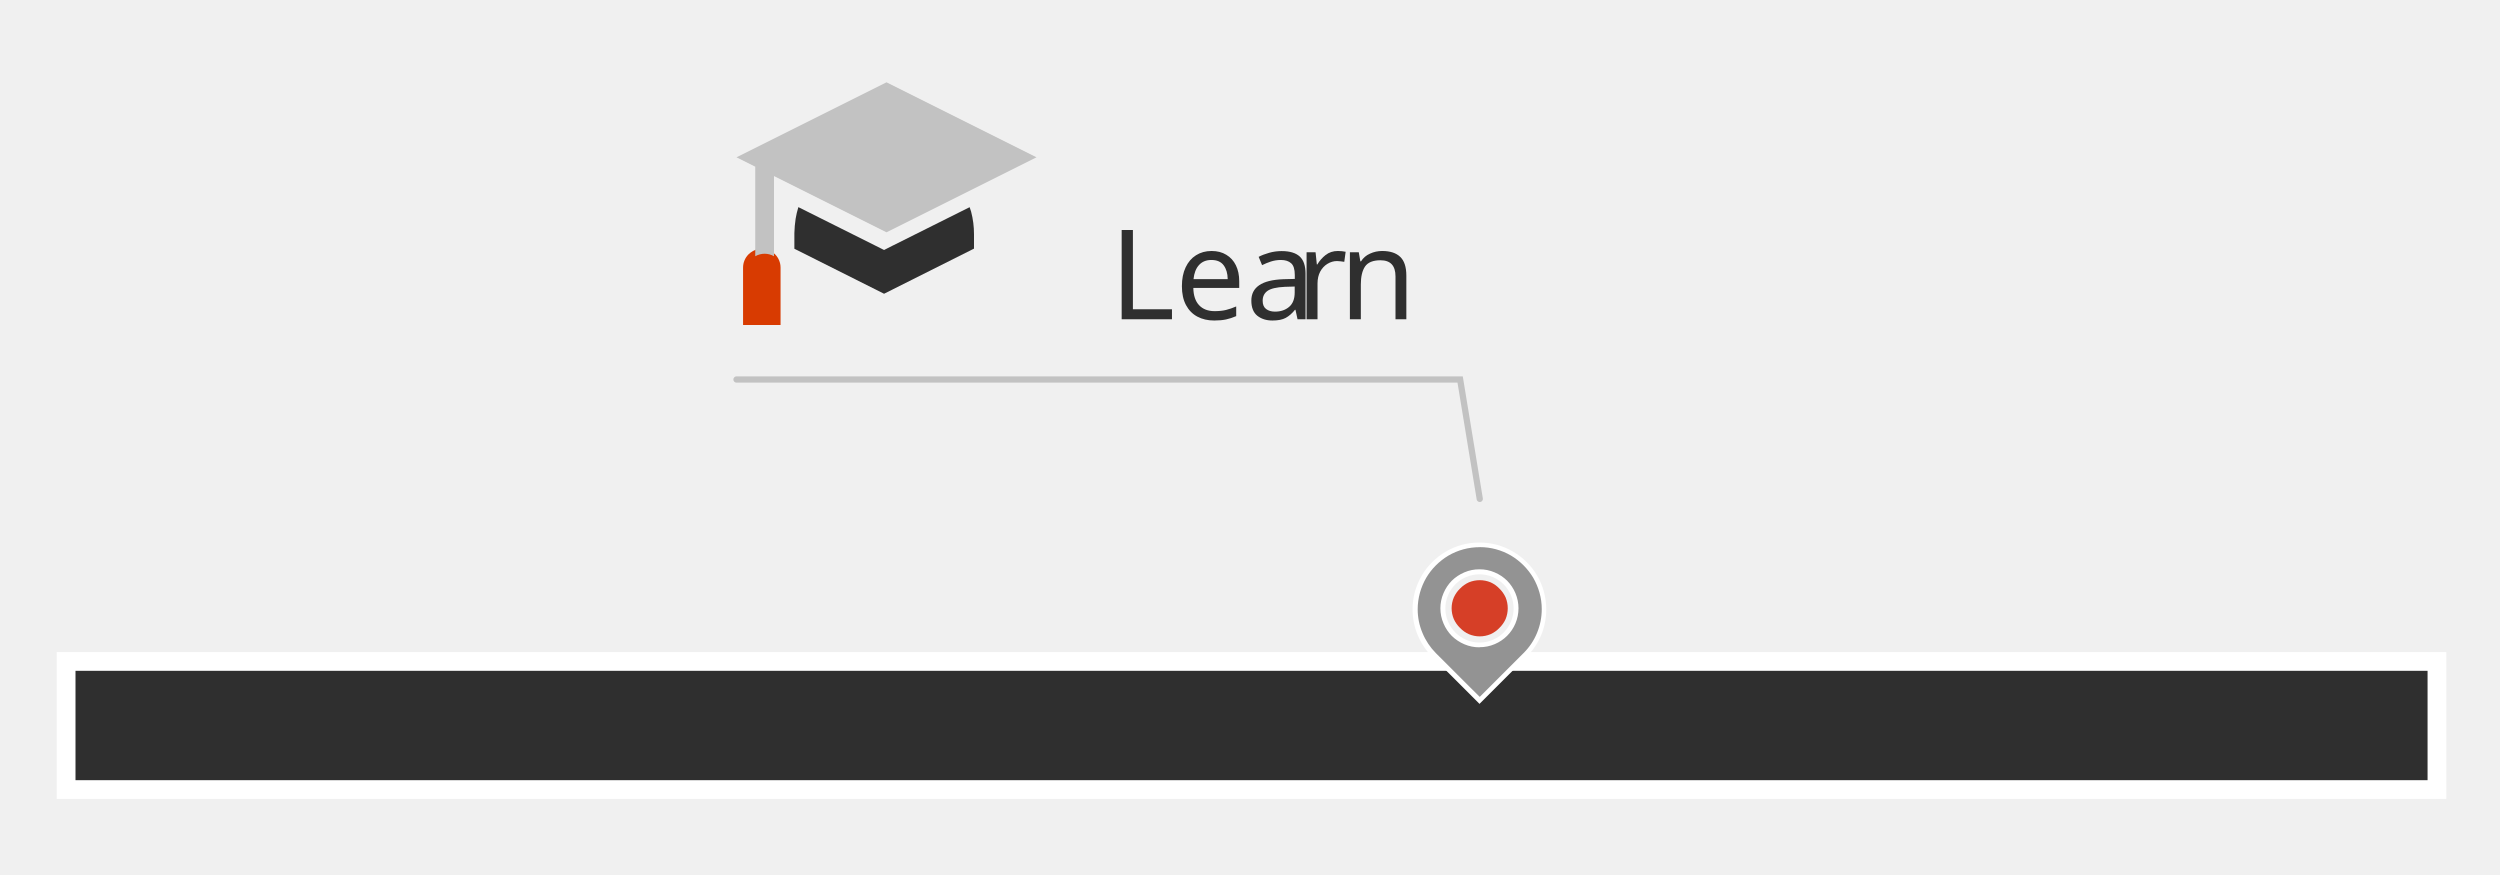
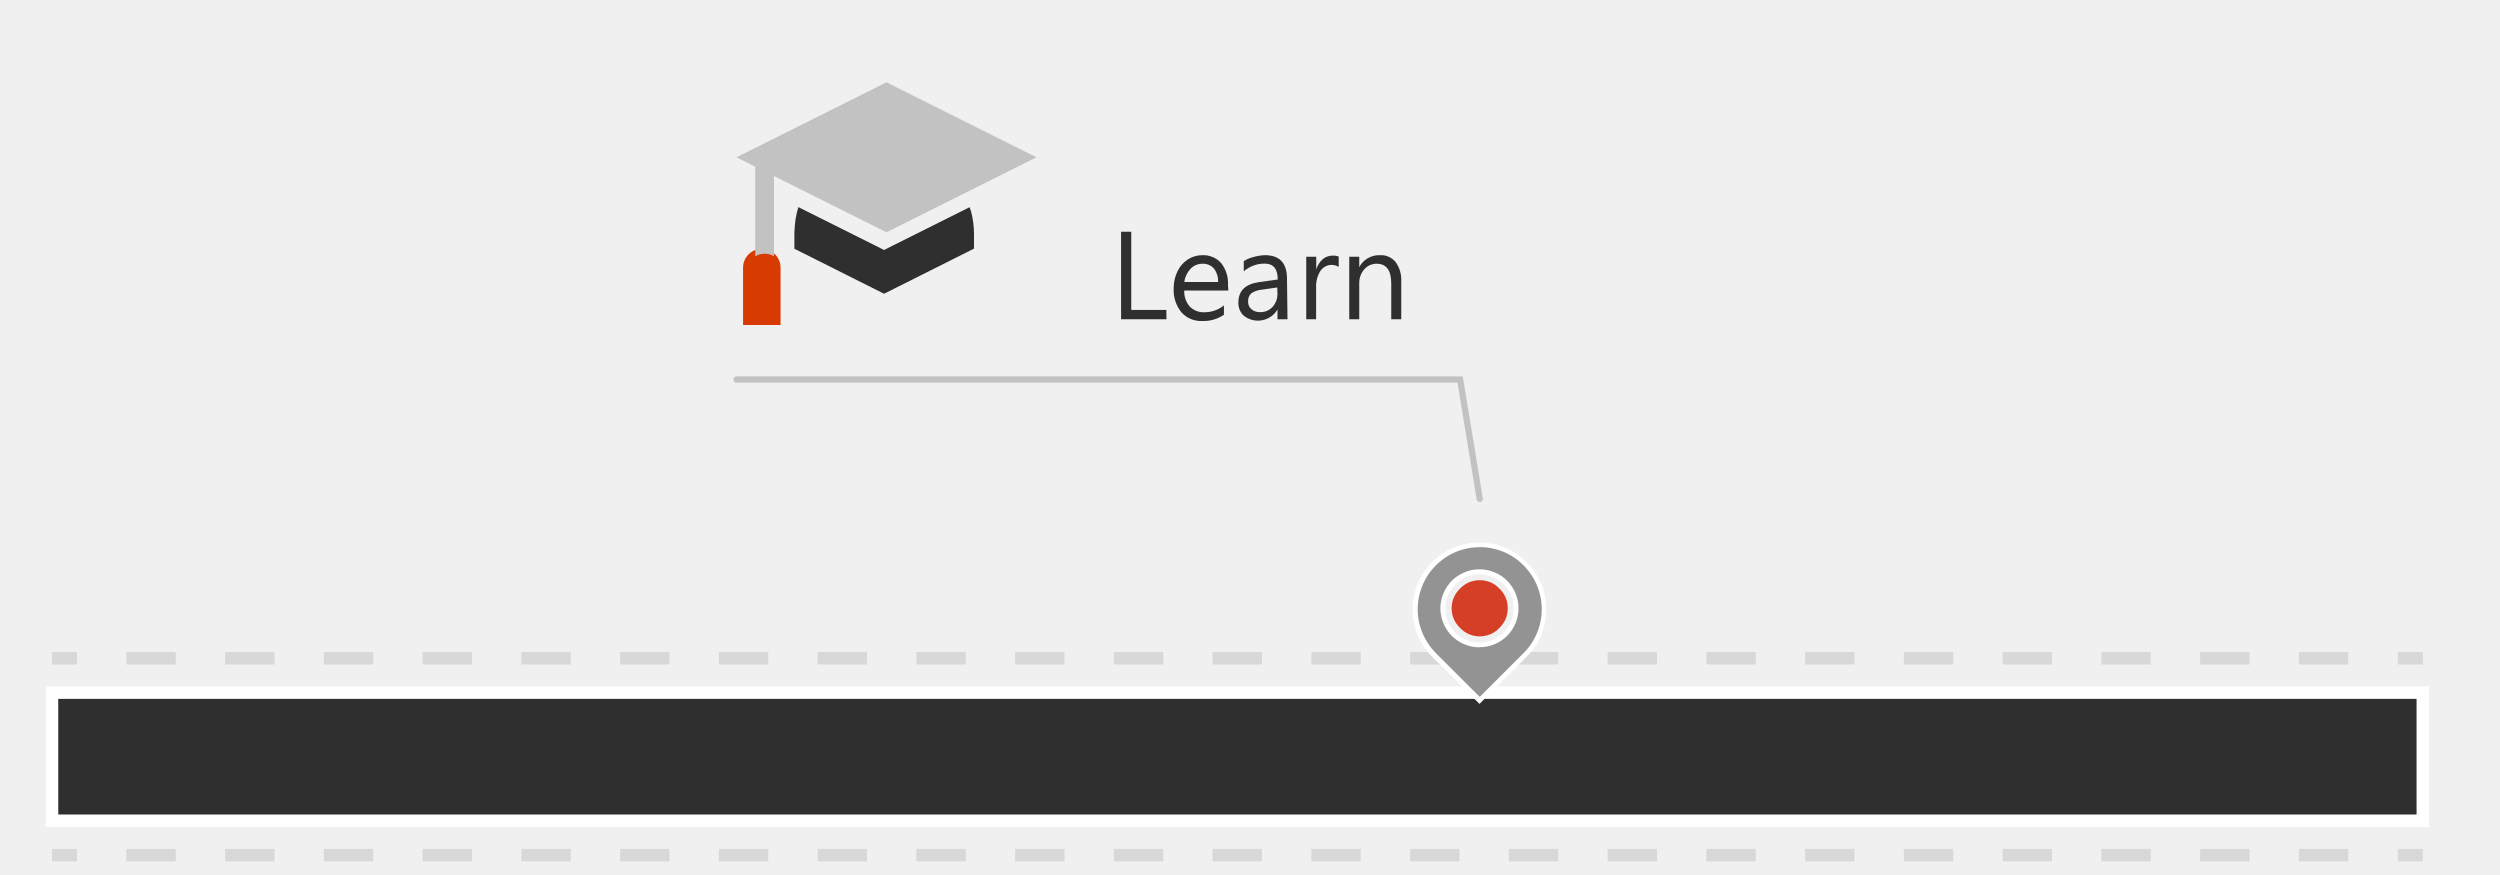
<svg xmlns="http://www.w3.org/2000/svg" viewBox="0 0 400 140">
  <defs>
-     <style>.cls-1,.cls-6,.cls-9{fill:#2f2f2f;}.cls-1{stroke:#fff;stroke-width:3px;}.cls-1,.cls-5{stroke-miterlimit:10;}.cls-2{fill:#939393;}.cls-3{fill:#fff;}.cls-4{fill:#d63f27;}.cls-5{fill:none;stroke:#c2c2c2;stroke-linecap:round;}.cls-7{fill:#d83b01;}.cls-8{fill:#c2c2c2;}.cls-9{font-size:20px;font-family:SegoePro, Segoe Pro;}.cls-10{letter-spacing:0em;}</style>
+     <style>.cls-1,.cls-8{fill:#2f2f2f;}.cls-1{stroke:#fff;}.cls-1,.cls-2,.cls-3,.cls-7{stroke-miterlimit:10;}.cls-1,.cls-2,.cls-3{stroke-width:2px;}.cls-2,.cls-3,.cls-7{fill:none;}.cls-2,.cls-3{stroke:#d8d8d8;}.cls-3{stroke-dasharray:7.9 7.9;}.cls-4{fill:#939393;}.cls-5{fill:#fff;}.cls-6{fill:#d63f27;}.cls-7{stroke:#c2c2c2;stroke-linecap:round;}.cls-9{fill:#d83b01;}.cls-10{fill:#c2c2c2;}</style>
  </defs>
+   <g id="Road">
+     <rect class="cls-1" x="8.32" y="110.82" width="379.33" height="20.5" />
+     <line class="cls-2" x1="8.32" y1="105.32" x2="12.32" y2="105.32" />
+     <line class="cls-3" x1="20.22" y1="105.32" x2="379.7" y2="105.32" />
+     <line class="cls-2" x1="383.65" y1="105.32" x2="387.65" y2="105.32" />
+     <line class="cls-2" x1="8.32" y1="136.82" x2="12.32" y2="136.82" />
+     <line class="cls-3" x1="20.22" y1="136.82" x2="379.7" y2="136.82" />
+     <line class="cls-2" x1="383.65" y1="136.82" x2="387.65" y2="136.82" />
+   </g>
  <g id="Layer_2" data-name="Layer 2">
-     <rect class="cls-1" x="10.58" y="105.83" width="379.33" height="20.5" />
-     <path class="cls-2" d="M229.46,104.78a10.54,10.54,0,0,1-2.24-3.35,10.31,10.31,0,0,1-.79-4,10.21,10.21,0,0,1,1.42-5.21,10,10,0,0,1,1.6-2.09,10.46,10.46,0,0,1,2.1-1.62,10.29,10.29,0,0,1,2.46-1,10.42,10.42,0,0,1,2.75-.36,10.29,10.29,0,0,1,2.74.36,10.06,10.06,0,0,1,2.48,1,10.39,10.39,0,0,1,3.71,3.7,11,11,0,0,1,1,2.46,10.43,10.43,0,0,1-.41,6.71,10.52,10.52,0,0,1-2.25,3.34l-7.3,7.3Zm7.3-13.3a5.77,5.77,0,0,0-2.28.46,5.85,5.85,0,0,0-3.1,3.11,5.72,5.72,0,0,0,0,4.54,5.85,5.85,0,0,0,3.1,3.11,5.86,5.86,0,0,0,4.55,0,5.82,5.82,0,0,0,3.11-3.11,5.83,5.83,0,0,0,0-4.54A5.82,5.82,0,0,0,239,91.94,5.72,5.72,0,0,0,236.76,91.48Z" />
-     <path class="cls-3" d="M236.76,87.54a9.89,9.89,0,0,1,5,1.35,10.19,10.19,0,0,1,2,1.56,10.51,10.51,0,0,1,1.56,2,10.66,10.66,0,0,1,1,2.38,9.56,9.56,0,0,1,.36,2.64,9.89,9.89,0,0,1-.76,3.81,9.71,9.71,0,0,1-2.16,3.22l-7,7L235,109.76l-2.4-2.4-2.85-2.85a10,10,0,0,1-2.15-3.23,9.67,9.67,0,0,1-.77-3.8,10,10,0,0,1,.36-2.64,10.24,10.24,0,0,1,1-2.38,10.07,10.07,0,0,1,1.55-2,10.48,10.48,0,0,1,2-1.56,9.89,9.89,0,0,1,5-1.35m0,16a6,6,0,0,0,2.42-.49,6.19,6.19,0,0,0,3.31-3.31,6.22,6.22,0,0,0,0-4.84,6.44,6.44,0,0,0-1.33-2,6.33,6.33,0,0,0-2-1.33,6,6,0,0,0-2.42-.49,6,6,0,0,0-2.43.49,6.52,6.52,0,0,0-2,1.33,6.44,6.44,0,0,0-1.33,2,6.11,6.11,0,0,0,0,4.84,6.33,6.33,0,0,0,1.33,2,6.52,6.52,0,0,0,2,1.33,6,6,0,0,0,2.43.49m0-16.76a10.63,10.63,0,0,0-2.84.37,10.77,10.77,0,0,0-4.73,2.76,10.34,10.34,0,0,0-1.68,2.17,11.44,11.44,0,0,0-1.08,2.55,11,11,0,0,0-.38,2.85,10.73,10.73,0,0,0,3.14,7.57L232,107.9l2.4,2.4,1.78,1.78.54.54.54-.54,7-7a10.62,10.62,0,0,0,3.14-7.57,10.92,10.92,0,0,0-.38-2.84,10.53,10.53,0,0,0-2.75-4.73,10.66,10.66,0,0,0-2.18-1.68,10.87,10.87,0,0,0-2.55-1.08,10.76,10.76,0,0,0-2.85-.37Zm0,16a5.32,5.32,0,0,1-2.12-.43,5.61,5.61,0,0,1-1.74-1.17,5.67,5.67,0,0,1-1.17-1.74,5.22,5.22,0,0,1-.43-2.12,5.14,5.14,0,0,1,.43-2.11,5.43,5.43,0,0,1,2.91-2.92,5.44,5.44,0,0,1,4.24,0,5.67,5.67,0,0,1,1.74,1.17,5.6,5.6,0,0,1,1.17,1.75,5.42,5.42,0,0,1,0,4.23,5.45,5.45,0,0,1-2.91,2.91,5.32,5.32,0,0,1-2.12.43Z" />
-     <path class="cls-4" d="M239.9,94.17a4.44,4.44,0,0,0-1.41-1,4.57,4.57,0,0,0-3.46,0,4.48,4.48,0,0,0-1.42,1,4.6,4.6,0,0,0-1,1.42,4.45,4.45,0,0,0,0,3.46,4.6,4.6,0,0,0,1,1.42,4.48,4.48,0,0,0,1.42,1,4.45,4.45,0,0,0,3.46,0,4.44,4.44,0,0,0,1.41-1,4.62,4.62,0,0,0,1-1.42,4.57,4.57,0,0,0,0-3.46,4.62,4.62,0,0,0-1-1.42" />
-     <polyline class="cls-5" points="236.76 79.82 233.62 60.72 117.84 60.72" />
+     <path class="cls-4" d="M229.46,104.78a10.54,10.54,0,0,1-2.24-3.35,10.31,10.31,0,0,1-.79-4,10.21,10.21,0,0,1,1.42-5.21,10,10,0,0,1,1.6-2.09,10.46,10.46,0,0,1,2.1-1.62,10.29,10.29,0,0,1,2.46-1,10.42,10.42,0,0,1,2.75-.36,10.29,10.29,0,0,1,2.74.36,10.06,10.06,0,0,1,2.48,1,10.39,10.39,0,0,1,3.71,3.7,11,11,0,0,1,1,2.46,10.43,10.43,0,0,1-.41,6.71,10.52,10.52,0,0,1-2.25,3.34l-7.3,7.3Zm7.3-13.3a5.77,5.77,0,0,0-2.28.46,5.85,5.85,0,0,0-3.1,3.11,5.72,5.72,0,0,0,0,4.54,5.85,5.85,0,0,0,3.1,3.11,5.86,5.86,0,0,0,4.55,0,5.82,5.82,0,0,0,3.11-3.11,5.83,5.83,0,0,0,0-4.54A5.82,5.82,0,0,0,239,91.94,5.72,5.72,0,0,0,236.76,91.48Z" />
+     <path class="cls-5" d="M236.76,87.54a9.89,9.89,0,0,1,5,1.35,10.19,10.19,0,0,1,2,1.56,10.51,10.51,0,0,1,1.56,2,10.66,10.66,0,0,1,1,2.38,9.56,9.56,0,0,1,.36,2.64,9.89,9.89,0,0,1-.76,3.81,9.71,9.71,0,0,1-2.16,3.22l-7,7L235,109.76l-2.4-2.4-2.85-2.85a10,10,0,0,1-2.15-3.23,9.67,9.67,0,0,1-.77-3.8,10,10,0,0,1,.36-2.64,10.24,10.24,0,0,1,1-2.38,10.07,10.07,0,0,1,1.55-2,10.48,10.48,0,0,1,2-1.56,9.89,9.89,0,0,1,5-1.35m0,16a6,6,0,0,0,2.42-.49,6.19,6.19,0,0,0,3.31-3.31,6.22,6.22,0,0,0,0-4.84,6.44,6.44,0,0,0-1.33-2,6.33,6.33,0,0,0-2-1.33,6,6,0,0,0-2.42-.49,6,6,0,0,0-2.43.49,6.52,6.52,0,0,0-2,1.33,6.44,6.44,0,0,0-1.33,2,6.11,6.11,0,0,0,0,4.84,6.33,6.33,0,0,0,1.33,2,6.52,6.52,0,0,0,2,1.33,6,6,0,0,0,2.43.49m0-16.76a10.63,10.63,0,0,0-2.84.37,10.77,10.77,0,0,0-4.73,2.76,10.34,10.34,0,0,0-1.68,2.17,11.44,11.44,0,0,0-1.08,2.55,11,11,0,0,0-.38,2.85,10.73,10.73,0,0,0,3.14,7.57L232,107.9l2.4,2.4,1.78,1.78.54.54.54-.54,7-7a10.62,10.62,0,0,0,3.14-7.57,10.92,10.92,0,0,0-.38-2.84,10.53,10.53,0,0,0-2.75-4.73,10.66,10.66,0,0,0-2.18-1.68,10.87,10.87,0,0,0-2.55-1.08,10.76,10.76,0,0,0-2.85-.37Zm0,16a5.32,5.32,0,0,1-2.12-.43,5.61,5.61,0,0,1-1.74-1.17,5.67,5.67,0,0,1-1.17-1.74,5.22,5.22,0,0,1-.43-2.12,5.14,5.14,0,0,1,.43-2.11,5.43,5.43,0,0,1,2.91-2.92,5.44,5.44,0,0,1,4.24,0,5.67,5.67,0,0,1,1.74,1.17,5.6,5.6,0,0,1,1.17,1.75,5.42,5.42,0,0,1,0,4.23,5.45,5.45,0,0,1-2.91,2.91,5.32,5.32,0,0,1-2.12.43Z" />
+     <path class="cls-6" d="M239.9,94.17a4.44,4.44,0,0,0-1.41-1,4.57,4.57,0,0,0-3.46,0,4.48,4.48,0,0,0-1.42,1,4.6,4.6,0,0,0-1,1.42,4.45,4.45,0,0,0,0,3.46,4.6,4.6,0,0,0,1,1.42,4.48,4.48,0,0,0,1.42,1,4.45,4.45,0,0,0,3.46,0,4.44,4.44,0,0,0,1.41-1,4.62,4.62,0,0,0,1-1.42,4.57,4.57,0,0,0,0-3.46,4.62,4.62,0,0,0-1-1.42" />
+     <polyline class="cls-7" points="236.76 79.82 233.62 60.72 117.84 60.72" />
    <g id="education_tutorial">
-       <path class="cls-6" d="M141.45,40l-1.29-.65-12.42-6.21A13.92,13.92,0,0,0,127.3,35a18.94,18.94,0,0,0-.2,2.28q0,1.17,0,2.52L141.45,47l14.39-7.22V37.48a14.13,14.13,0,0,0-.46-3.61c-.07-.25-.17-.48-.24-.72l-12.39,6.19Z" />
-       <path class="cls-7" d="M124,40.68a3.38,3.38,0,0,0-.69-.52,2.87,2.87,0,0,0-1.42-.38,2.83,2.83,0,0,0-1.41.38,3.43,3.43,0,0,0-.7.52,3,3,0,0,0-.89,2.15V52h6V42.83A3,3,0,0,0,124,40.68Z" />
-       <path class="cls-8" d="M141.84,13.17l-24,12,3,1.5h0V41a3,3,0,0,1,3,0V28.17h0l4.92,2.46,13.08,6.54,13.08-6.54,10.92-5.46Z" />
+       <path class="cls-8" d="M141.45,40l-1.29-.65-12.42-6.21A13.92,13.92,0,0,0,127.3,35a18.94,18.94,0,0,0-.2,2.28q0,1.17,0,2.52L141.45,47l14.39-7.22V37.48a14.13,14.13,0,0,0-.46-3.61c-.07-.25-.17-.48-.24-.72l-12.39,6.19Z" />
+       <path class="cls-9" d="M124,40.68a3.38,3.38,0,0,0-.69-.52,2.87,2.87,0,0,0-1.42-.38,2.83,2.83,0,0,0-1.41.38,3.43,3.43,0,0,0-.7.52,3,3,0,0,0-.89,2.15V52h6V42.83A3,3,0,0,0,124,40.68Z" />
+       <path class="cls-10" d="M141.84,13.17l-24,12,3,1.5h0V41a3,3,0,0,1,3,0V28.17h0l4.92,2.46,13.08,6.54,13.08-6.54,10.92-5.46Z" />
    </g>
  </g>
  <g id="Text">
-     <text class="cls-9" transform="translate(177.53 51.08)">Lea<tspan class="cls-10" x="29.82" y="0">r</tspan>
-       <tspan x="36.75" y="0">n</tspan>
-     </text>
+     <path class="cls-8" d="M186.63,51.08h-7.26v-14H181V49.59h5.62Z" />
+     <path class="cls-8" d="M196.54,46.48h-7.06a3.67,3.67,0,0,0,.89,2.58,3.11,3.11,0,0,0,2.37.9,4.89,4.89,0,0,0,3.09-1.1v1.5a5.73,5.73,0,0,1-3.47,1A4.19,4.19,0,0,1,189,49.94a5.63,5.63,0,0,1-1.21-3.82,6.06,6.06,0,0,1,.61-2.71,4.58,4.58,0,0,1,1.65-1.9,4.26,4.26,0,0,1,2.34-.68,3.82,3.82,0,0,1,3,1.27,5.28,5.28,0,0,1,1.09,3.54Zm-1.64-1.36a3.36,3.36,0,0,0-.67-2.15,2.29,2.29,0,0,0-1.83-.77,2.6,2.6,0,0,0-1.91.8,3.77,3.77,0,0,0-1,2.12Z" />
+     <path class="cls-8" d="M206,51.08h-1.6V49.52h0a3.64,3.64,0,0,1-5.39,1,2.72,2.72,0,0,1-.87-2.12q0-2.79,3.3-3.26l3-.42c0-1.69-.69-2.54-2.06-2.54A5,5,0,0,0,199,43.42V41.78a5,5,0,0,1,1.5-.64,7.12,7.12,0,0,1,1.89-.31q3.52,0,3.53,3.75ZM204.36,46l-2.42.34a3.67,3.67,0,0,0-1.74.59,1.68,1.68,0,0,0-.5,1.35,1.48,1.48,0,0,0,.54,1.2,2,2,0,0,0,1.37.46,2.56,2.56,0,0,0,2-.84,3,3,0,0,0,.78-2.1Z" />
+     <path class="cls-8" d="M214.19,42.7a2.15,2.15,0,0,0-2.95.68,4.64,4.64,0,0,0-.66,2.6v5.1H209v-10h1.6v2.06h0a3.54,3.54,0,0,1,1-1.64,2.39,2.39,0,0,1,1.59-.6,2.63,2.63,0,0,1,1,.14Z" />
+     <path class="cls-8" d="M224.2,51.08h-1.6v-5.7c0-2.12-.77-3.18-2.32-3.18a2.53,2.53,0,0,0-2,.9,3.29,3.29,0,0,0-.8,2.28v5.7h-1.6v-10h1.6v1.66h0a3.59,3.59,0,0,1,3.28-1.91,3,3,0,0,1,2.52,1.08A4.79,4.79,0,0,1,224.2,45Z" />
  </g>
</svg>
